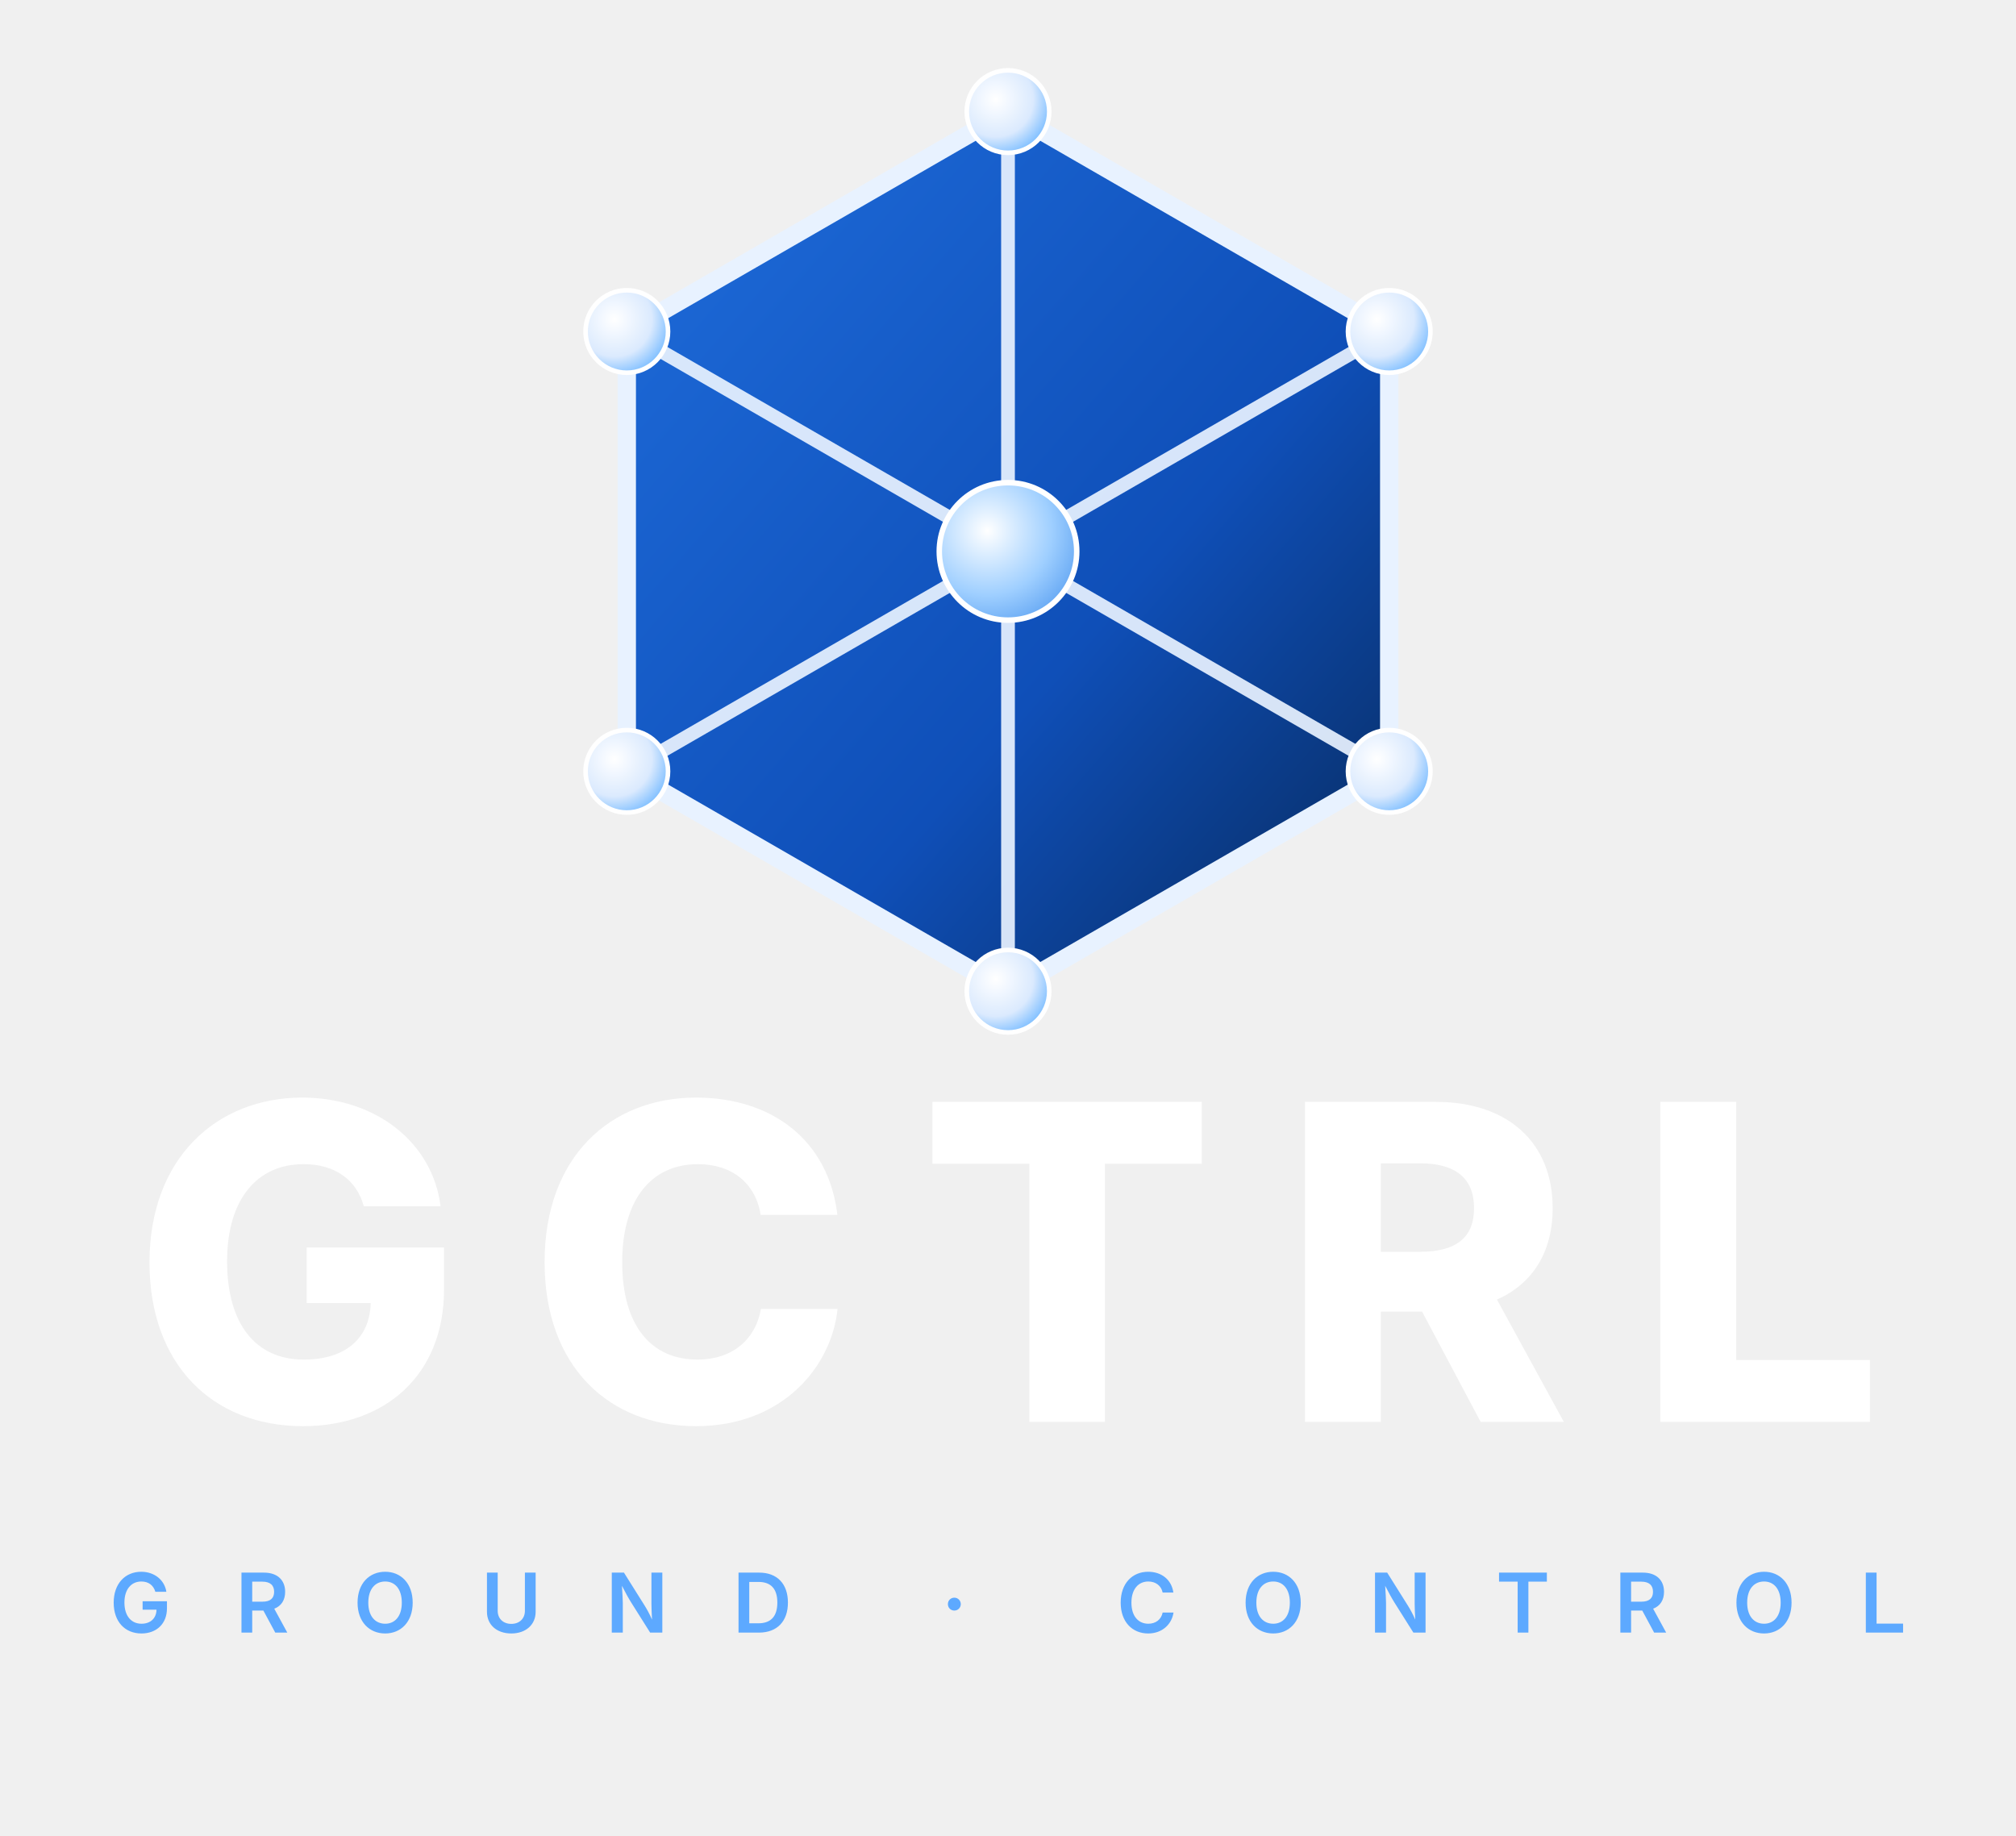
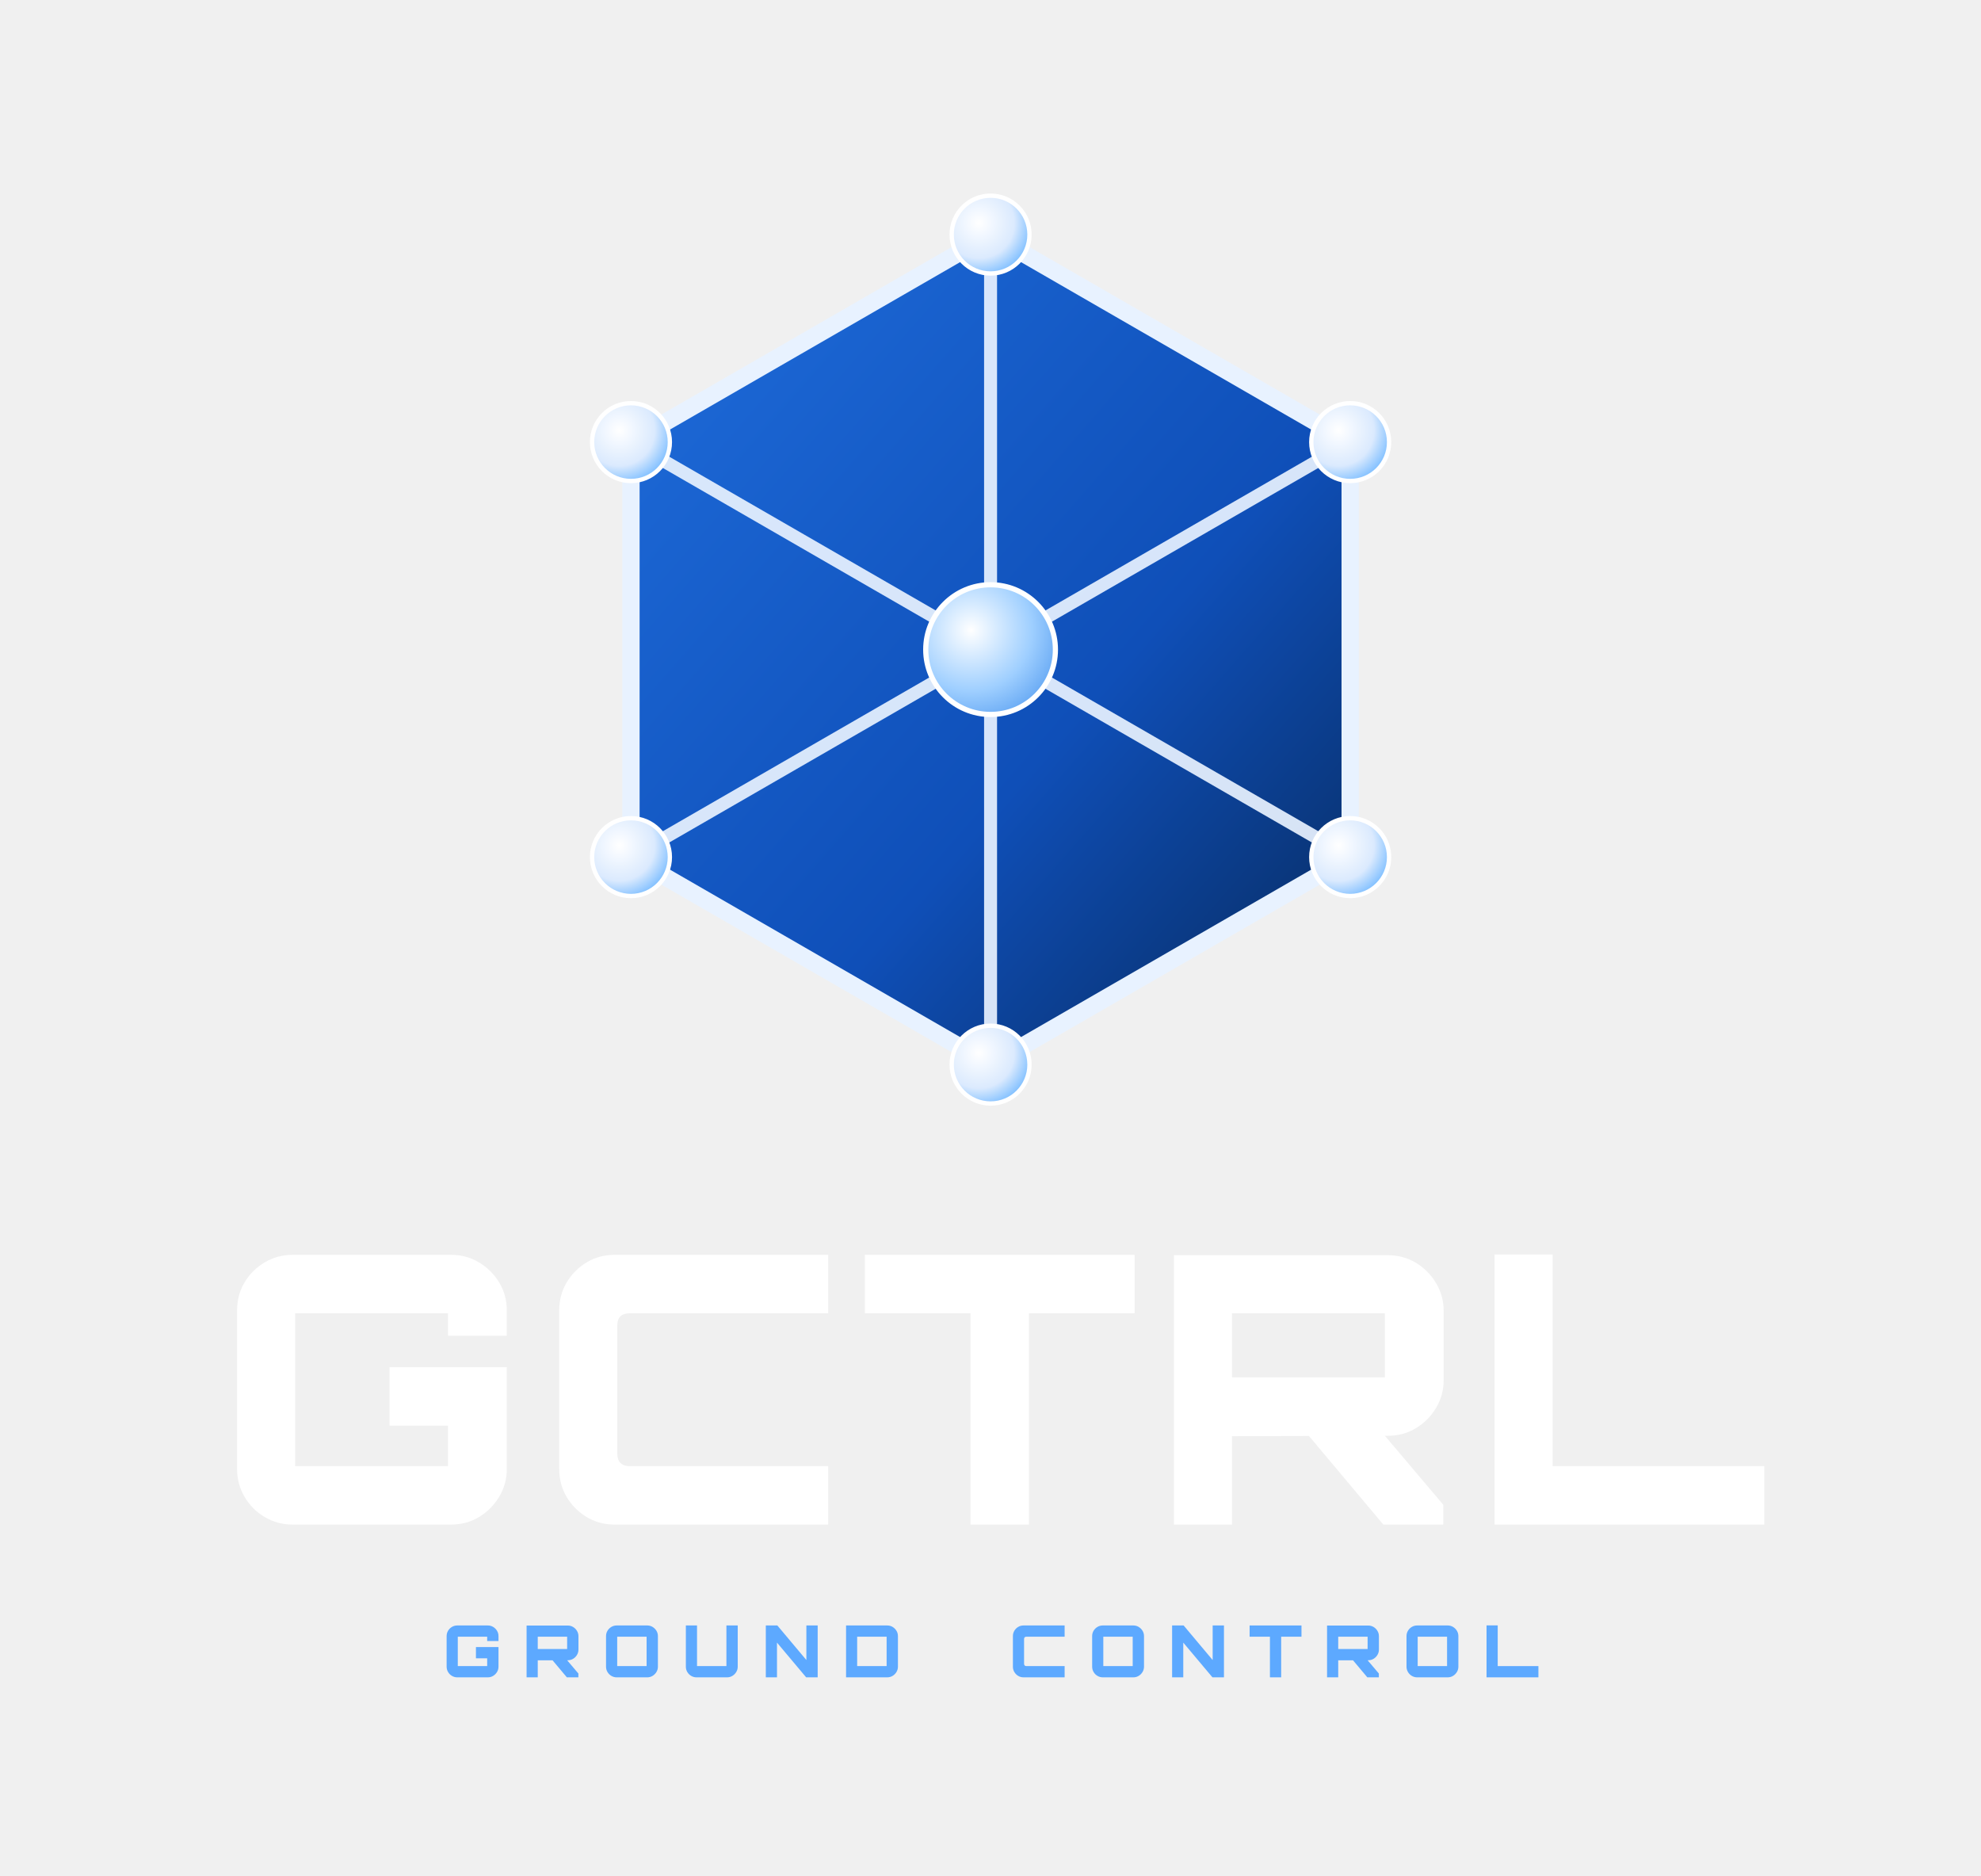
- <svg xmlns="http://www.w3.org/2000/svg" viewBox="-110 -60 220 200" width="280" height="255">
+ <svg xmlns="http://www.w3.org/2000/svg" viewBox="0 0 275 260" width="412" height="390">
  <defs>
    <linearGradient id="hexG" x1="0%" y1="0%" x2="100%" y2="100%">
      <stop offset="0%" stop-color="#1F6DDC" />
      <stop offset="60%" stop-color="#0F4FB8" />
      <stop offset="100%" stop-color="#072858" />
    </linearGradient>
    <radialGradient id="nodeG" cx="0.35" cy="0.35" r="0.7">
      <stop offset="0%" stop-color="#FFFFFF" />
      <stop offset="65%" stop-color="#DBEAFE" />
      <stop offset="100%" stop-color="#7FBFFF" />
    </radialGradient>
    <radialGradient id="hubG" cx="0.35" cy="0.35" r="0.85">
      <stop offset="0%" stop-color="#FFFFFF" />
      <stop offset="55%" stop-color="#9FCFFF" />
      <stop offset="100%" stop-color="#4A95EE" />
    </radialGradient>
  </defs>
-   <g transform="translate(0, 0)">
+   <g transform="translate(137.51, 90.0) scale(1.2)">
    <polygon points="0,-48 41.6,-24 41.6,24 0,48 -41.6,24 -41.6,-24" fill="url(#hexG)" stroke="#E8F2FF" stroke-width="2" stroke-linejoin="round" />
    <g stroke="#E8F2FF" stroke-width="1.5" fill="none" opacity="0.92" stroke-linecap="round">
      <line x1="0" y1="-48" x2="0" y2="0" />
      <line x1="41.6" y1="-24" x2="0" y2="0" />
      <line x1="41.6" y1="24" x2="0" y2="0" />
      <line x1="0" y1="48" x2="0" y2="0" />
      <line x1="-41.6" y1="24" x2="0" y2="0" />
      <line x1="-41.6" y1="-24" x2="0" y2="0" />
    </g>
    <g fill="url(#nodeG)" stroke="#FFFFFF" stroke-width="0.5">
      <circle cx="0" cy="-48" r="4.5" />
      <circle cx="41.6" cy="-24" r="4.5" />
      <circle cx="41.6" cy="24" r="4.5" />
      <circle cx="0" cy="48" r="4.5" />
      <circle cx="-41.6" cy="24" r="4.5" />
      <circle cx="-41.6" cy="-24" r="4.5" />
    </g>
    <circle cx="0" cy="0" r="7.5" fill="url(#hubG)" stroke="#FFFFFF" stroke-width="0.6" />
  </g>
-   <text x="0" y="95" text-anchor="middle" font-family="&quot;Inter&quot;, &quot;Helvetica Neue&quot;, -apple-system, sans-serif" font-size="48" font-weight="800" fill="#FFFFFF" letter-spacing="7">GCTRL</text>
-   <text x="0" y="118" text-anchor="middle" font-family="&quot;Inter&quot;, &quot;Helvetica Neue&quot;, -apple-system, sans-serif" font-size="9" font-weight="600" fill="#5DA9FF" letter-spacing="7">GROUND · CONTROL</text>
+   <g transform="translate(30.00, 211.44)">
+     <g transform="translate(0.000, 0) scale(0.052, -0.052)">
+       <path d="M204 0Q164 0 130.0 20.0Q96 40 76.0 74.0Q56 108 56 148V572Q56 613 76.0 646.5Q96 680 130.0 700.0Q164 720 204 720H627Q668 720 701.5 700.0Q735 680 755.5 646.5Q776 613 776 572V504H619V564Q619 564 619.0 564.0Q619 564 619 564H211Q211 564 211.0 564.0Q211 564 211 564V156Q211 156 211.0 156.0Q211 156 211 156H619Q619 156 619.0 156.0Q619 156 619 156V264H463V420H776V148Q776 108 755.5 74.0Q735 40 701.5 20.0Q668 0 627 0Z" fill="#FFFFFF" />
+     </g>
+     <g transform="translate(44.720, 0) scale(0.052, -0.052)">
+       <path d="M204 0Q163 0 129.5 20.0Q96 40 76.0 73.5Q56 107 56 148V572Q56 613 76.0 646.5Q96 680 129.5 700.0Q163 720 204 720H774V564H244Q228 564 219.5 556.0Q211 548 211 531V189Q211 173 219.5 164.5Q228 156 244 156H774V0Z" fill="#FFFFFF" />
+     </g>
+     <g transform="translate(89.024, 0) scale(0.052, -0.052)">
+       <path d="M302 0V564H20V720H740V564H458V0Z" fill="#FFFFFF" />
+     </g>
+     <g transform="translate(130.052, 0) scale(0.052, -0.052)">
+       <path d="M615 0 406 249H609L775 53V0ZM56 0V719H627Q668 719 701.5 699.0Q735 679 755.5 645.0Q776 611 776 571V385Q776 345 755.5 311.0Q735 277 701.5 257.0Q668 237 627 237L211 236V0ZM211 393H619Q619 393 619.0 393.0Q619 393 619 393V564Q619 564 619.0 564.0Q619 564 619 564H211Q211 564 211.0 564.0Q211 564 211 564V393Q211 393 211.0 393.0Q211 393 211 393Z" fill="#FFFFFF" />
+     </g>
+     <g transform="translate(174.512, 0) scale(0.052, -0.052)">
+       <path d="M57 0V721H212V156H777V0Z" fill="#FFFFFF" />
+     </g>
+   </g>
+   <g transform="translate(61.44, 232.64)">
+     <g transform="translate(0.000, 0) scale(0.01, -0.01)">
+       <path d="M204 0Q164 0 130.0 20.0Q96 40 76.0 74.0Q56 108 56 148V572Q56 613 76.0 646.5Q96 680 130.0 700.0Q164 720 204 720H627Q668 720 701.5 700.0Q735 680 755.5 646.5Q776 613 776 572V504H619V564Q619 564 619.0 564.0Q619 564 619 564H211Q211 564 211.0 564.0Q211 564 211 564V156Q211 156 211.0 156.0Q211 156 211 156H619Q619 156 619.0 156.0Q619 156 619 156V264H463V420H776V148Q776 108 755.5 74.0Q735 40 701.5 20.0Q668 0 627 0Z" fill="#5DA9FF" />
+     </g>
+     <g transform="translate(11.100, 0) scale(0.01, -0.01)">
+       <path d="M615 0 406 249H609L775 53V0ZM56 0V719H627Q668 719 701.5 699.0Q735 679 755.5 645.0Q776 611 776 571V385Q776 345 755.5 311.0Q735 277 701.5 257.0Q668 237 627 237L211 236V0ZM211 393H619Q619 393 619.0 393.0Q619 393 619 393V564Q619 564 619.0 564.0Q619 564 619 564H211Q211 564 211.0 564.0Q211 564 211 564V393Q211 393 211.0 393.0Q211 393 211 393Z" fill="#5DA9FF" />
+     </g>
+     <g transform="translate(22.150, 0) scale(0.01, -0.01)">
+       <path d="M202 0Q162 0 128.0 20.0Q94 40 74.0 74.0Q54 108 54 148V572Q54 613 74.0 646.5Q94 680 128.0 700.0Q162 720 202 720H626Q666 720 699.5 700.0Q733 680 753.5 646.5Q774 613 774 572V148Q774 108 753.5 74.0Q733 40 699.5 20.0Q666 0 626 0ZM209 156H617Q617 156 617.0 156.0Q617 156 617 156V564Q617 564 617.0 564.0Q617 564 617 564H209Q209 564 209.0 564.0Q209 564 209 564V156Q209 156 209.0 156.0Q209 156 209 156Z" fill="#5DA9FF" />
+     </g>
+     <g transform="translate(33.230, 0) scale(0.01, -0.01)">
+       <path d="M202 0Q162 0 128.0 20.0Q94 40 74.0 74.0Q54 108 54 148V720H209V156Q209 156 209.0 156.0Q209 156 209 156H617Q617 156 617.0 156.0Q617 156 617 156V720H774V148Q774 108 753.5 74.0Q733 40 699.5 20.0Q666 0 626 0H202Z" fill="#5DA9FF" />
+     </g>
+     <g transform="translate(44.310, 0) scale(0.01, -0.01)">
+       <path d="M56 0V720H216L619 240V720H776V0H616L211 482V0Z" fill="#5DA9FF" />
+     </g>
+     <g transform="translate(55.430, 0) scale(0.01, -0.01)">
+       <path d="M58 0V720H629Q670 720 703.5 700.0Q737 680 757.5 646.5Q778 613 778 572V148Q778 108 757.5 74.0Q737 40 703.5 20.0Q670 0 629 0ZM212 156H621Q621 156 621.0 156.0Q621 156 621 156V564Q621 564 621.0 564.0Q621 564 621 564H212Q212 564 212.0 564.0Q212 564 212 564V156Q212 156 212.0 156.0Q212 156 212 156Z" fill="#5DA9FF" />
+     </g>
+     <g transform="translate(66.570, 0) scale(0.01, -0.01)">
+       <path d="" fill="#5DA9FF" />
+     </g>
+     <g transform="translate(72.590, 0) scale(0.01, -0.01)">
+       <path d="" fill="#5DA9FF" />
+     </g>
+     <g transform="translate(78.610, 0) scale(0.01, -0.01)">
+       <path d="M204 0Q163 0 129.5 20.0Q96 40 76.0 73.5Q56 107 56 148V572Q56 613 76.0 646.5Q96 680 129.5 700.0Q163 720 204 720H774V564H244Q228 564 219.5 556.0Q211 548 211 531V189Q211 173 219.5 164.5Q228 156 244 156H774V0Z" fill="#5DA9FF" />
+     </g>
+     <g transform="translate(89.630, 0) scale(0.01, -0.01)">
+       <path d="M202 0Q162 0 128.0 20.0Q94 40 74.0 74.0Q54 108 54 148V572Q54 613 74.0 646.5Q94 680 128.0 700.0Q162 720 202 720H626Q666 720 699.5 700.0Q733 680 753.5 646.5Q774 613 774 572V148Q774 108 753.5 74.0Q733 40 699.5 20.0Q666 0 626 0ZM209 156H617Q617 156 617.0 156.0Q617 156 617 156V564Q617 564 617.0 564.0Q617 564 617 564H209Q209 564 209.0 564.0Q209 564 209 564V156Q209 156 209.0 156.0Q209 156 209 156Z" fill="#5DA9FF" />
+     </g>
+     <g transform="translate(100.710, 0) scale(0.01, -0.01)">
+       <path d="M56 0V720H216L619 240V720H776V0H616L211 482V0Z" fill="#5DA9FF" />
+     </g>
+     <g transform="translate(111.830, 0) scale(0.01, -0.01)">
+       <path d="M302 0V564H20V720H740V564H458V0Z" fill="#5DA9FF" />
+     </g>
+     <g transform="translate(122.220, 0) scale(0.01, -0.01)">
+       <path d="M615 0 406 249H609L775 53V0ZM56 0V719H627Q668 719 701.5 699.0Q735 679 755.5 645.0Q776 611 776 571V385Q776 345 755.5 311.0Q735 277 701.5 257.0Q668 237 627 237L211 236V0ZM211 393H619Q619 393 619.0 393.0Q619 393 619 393V564Q619 564 619.0 564.0Q619 564 619 564H211Q211 564 211.0 564.0Q211 564 211 564V393Q211 393 211.0 393.0Q211 393 211 393Z" fill="#5DA9FF" />
+     </g>
+     <g transform="translate(133.270, 0) scale(0.01, -0.01)">
+       <path d="M202 0Q162 0 128.0 20.0Q94 40 74.0 74.0Q54 108 54 148V572Q54 613 74.0 646.5Q94 680 128.0 700.0Q162 720 202 720H626Q666 720 699.5 700.0Q733 680 753.5 646.5Q774 613 774 572V148Q774 108 753.5 74.0Q733 40 699.5 20.0Q666 0 626 0ZM209 156H617Q617 156 617.0 156.0Q617 156 617 156V564Q617 564 617.0 564.0Q617 564 617 564H209Q209 564 209.0 564.0Q209 564 209 564V156Q209 156 209.0 156.0Q209 156 209 156Z" fill="#5DA9FF" />
+     </g>
+     <g transform="translate(144.350, 0) scale(0.01, -0.01)">
+       <path d="M57 0V721H212V156H777V0Z" fill="#5DA9FF" />
+     </g>
+   </g>
</svg>
